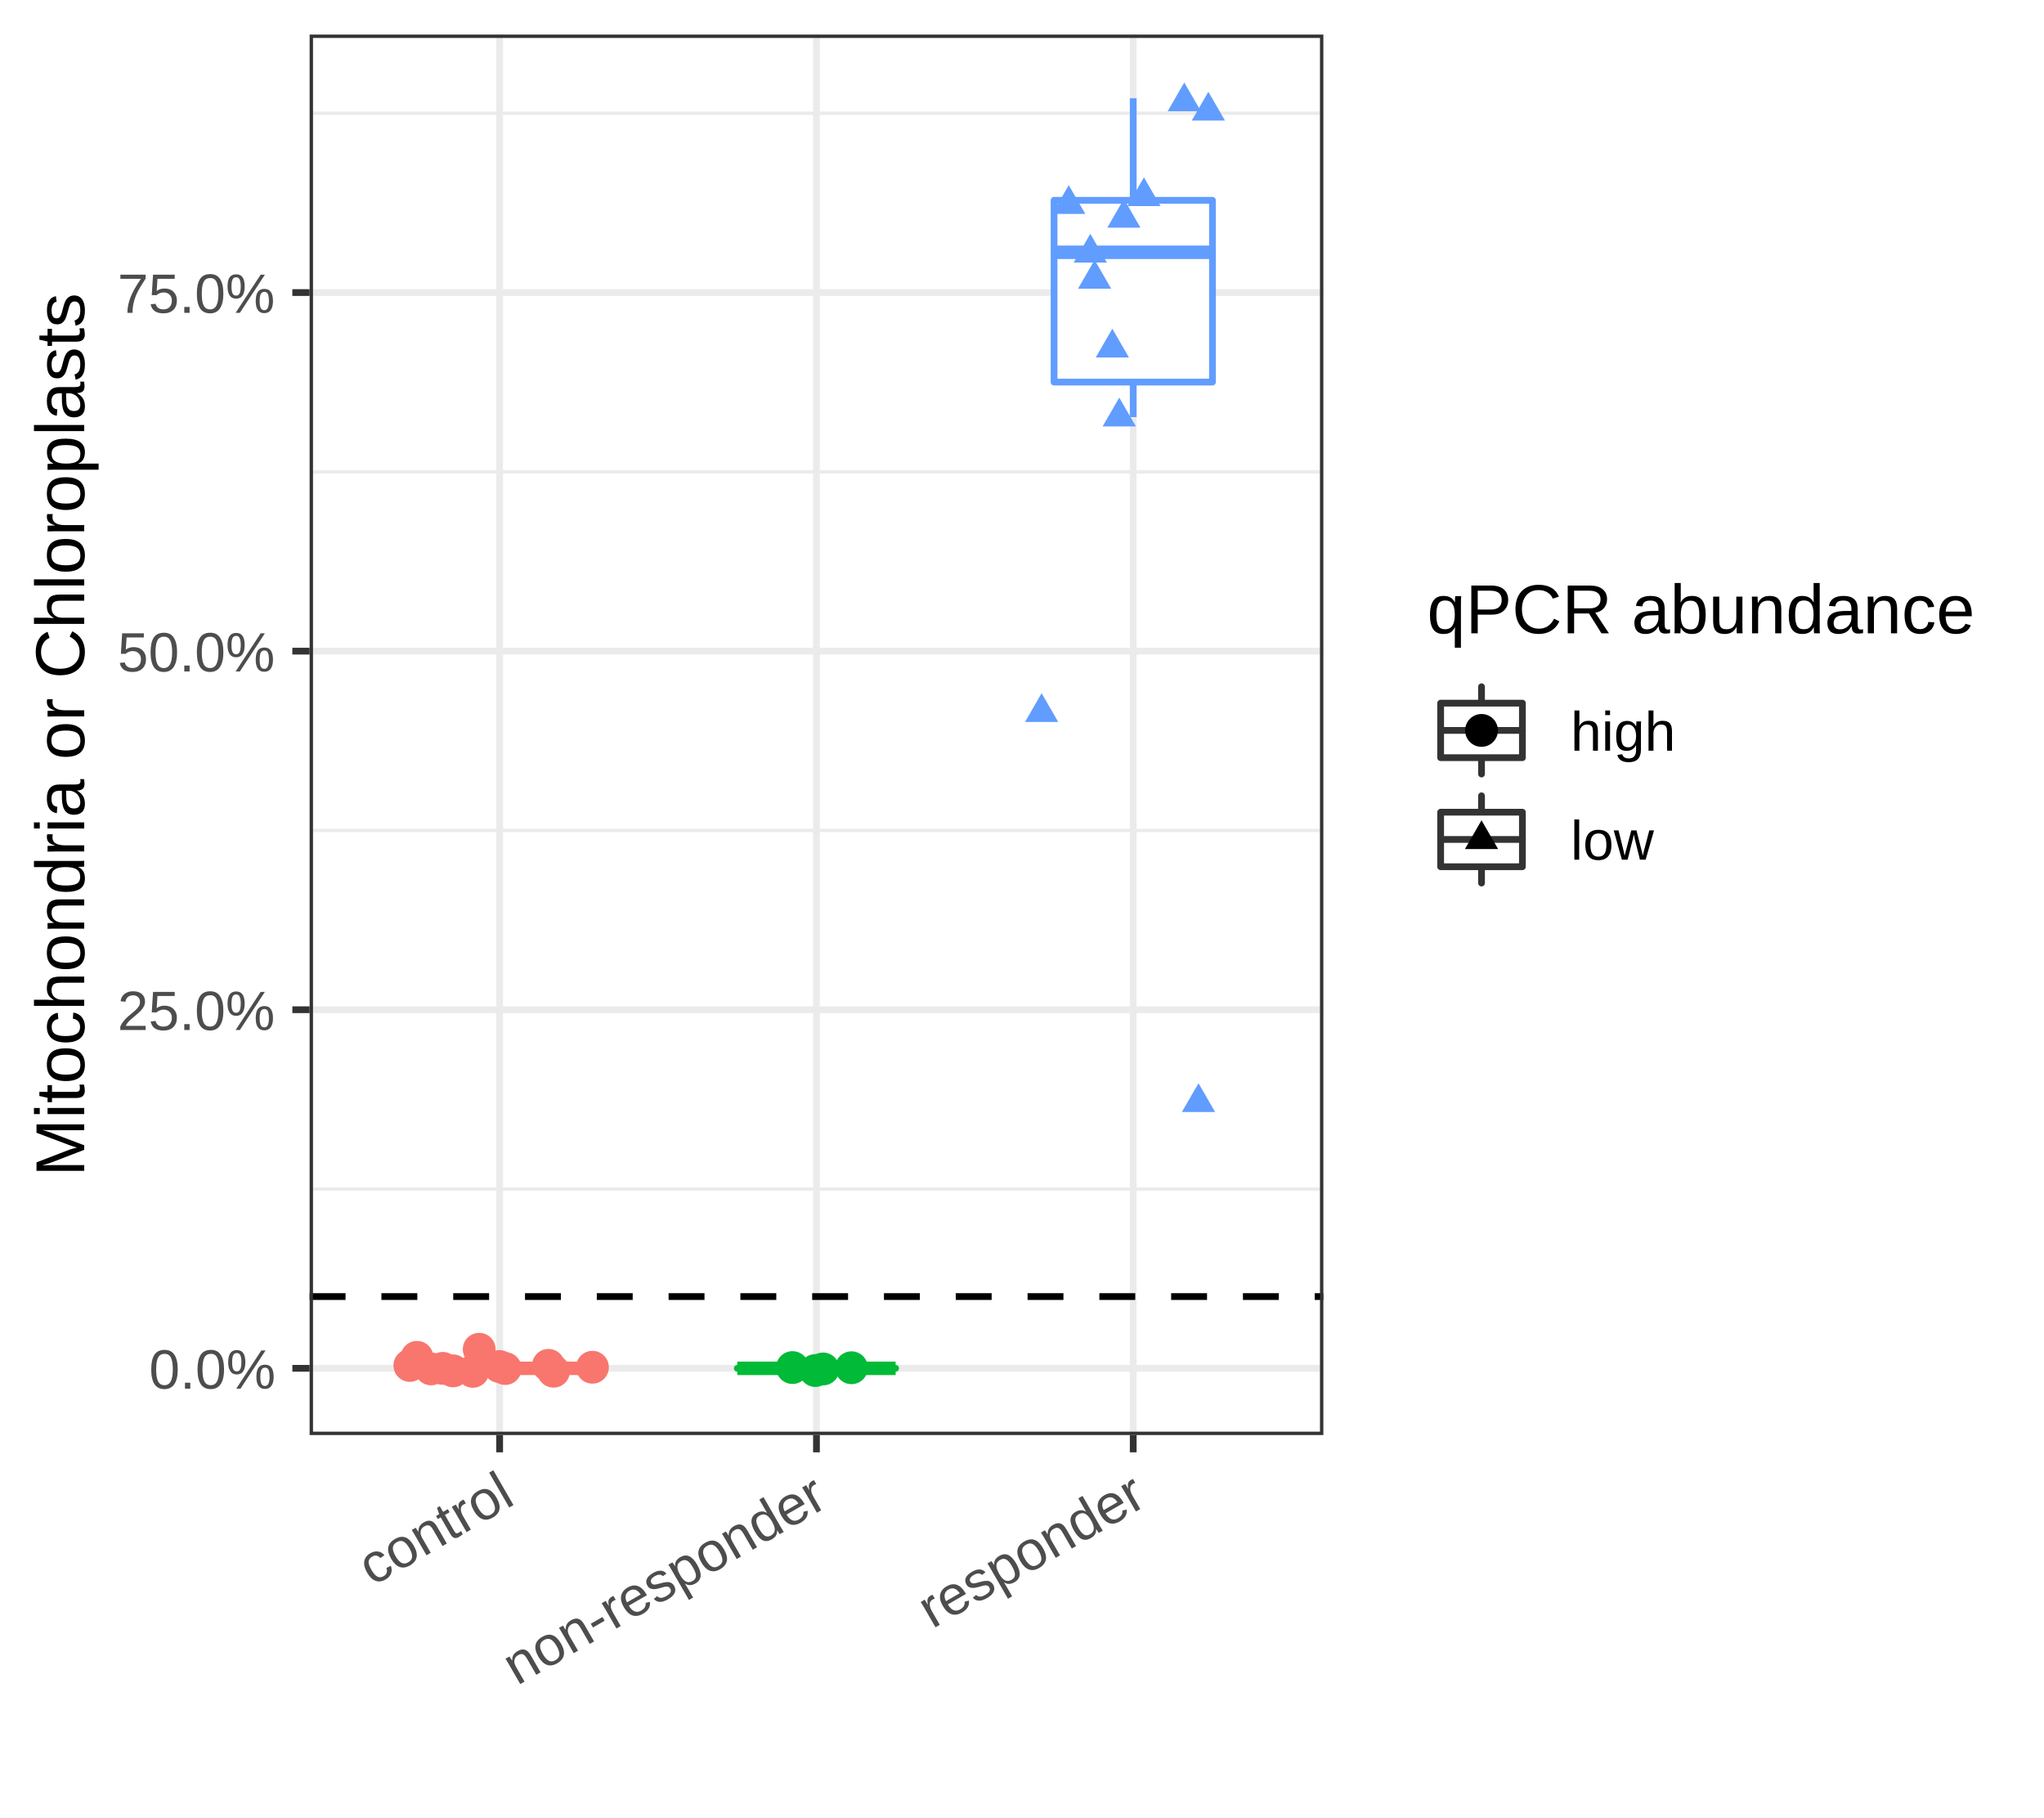
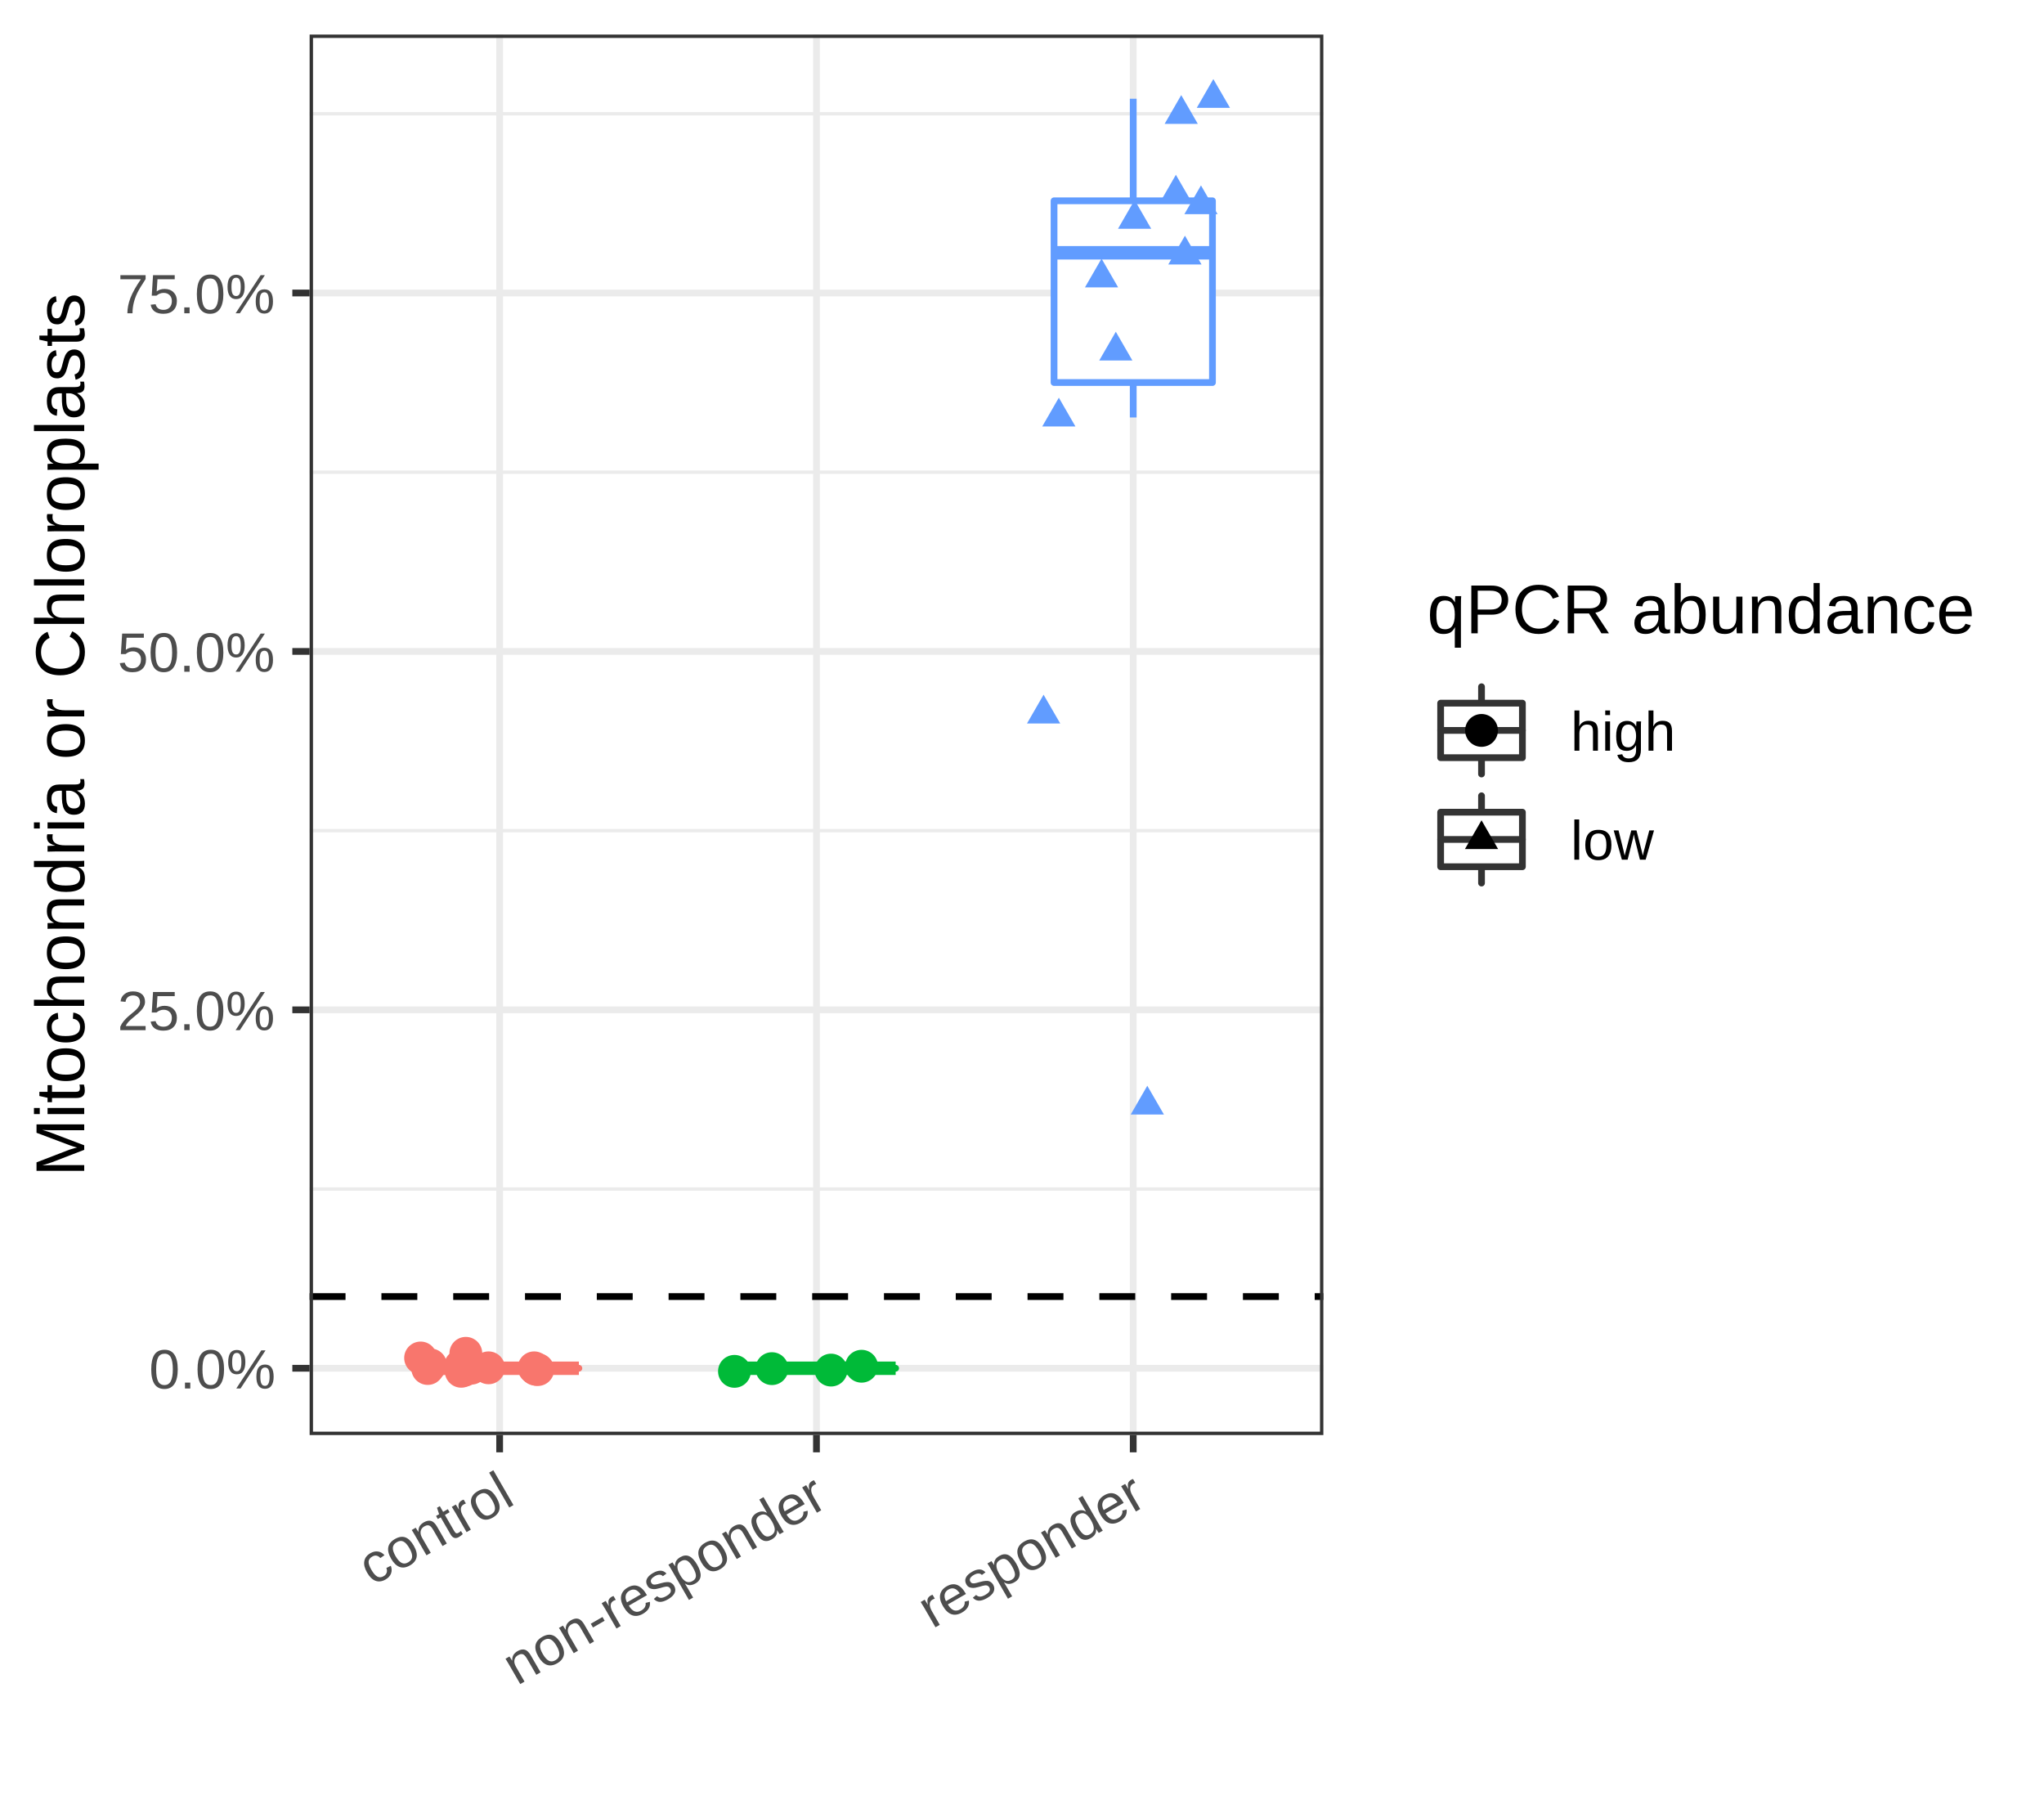
<svg xmlns="http://www.w3.org/2000/svg" viewBox="0 0 324.00 288.00">
  <defs>
    <style type="text/css">
    line, polyline, path, rect, circle {
      fill: none;
      stroke: #000000;
      stroke-linecap: round;
      stroke-linejoin: round;
      stroke-miterlimit: 10.00;
    }
  </style>
  </defs>
  <rect width="100%" height="100%" style="stroke: none; fill: #FFFFFF;" />
  <rect x="0.00" y="0.00" width="324.00" height="288.00" style="stroke-width: 1.07; stroke: #FFFFFF; fill: #FFFFFF;" />
  <defs>
    <clipPath id="cpNDkuMDc2fDIwOS43NjN8MjI3LjQwNnw1LjQ3OTQ1">
      <rect x="49.08" y="5.48" width="160.69" height="221.93" />
    </clipPath>
  </defs>
  <rect x="49.08" y="5.48" width="160.69" height="221.93" style="stroke-width: 1.07; stroke: none; fill: #FFFFFF;" clip-path="url(#cpNDkuMDc2fDIwOS43NjN8MjI3LjQwNnw1LjQ3OTQ1)" />
  <polyline points="49.08,188.43 209.76,188.43 " style="stroke-width: 0.53; stroke: #EBEBEB; stroke-linecap: butt;" clip-path="url(#cpNDkuMDc2fDIwOS43NjN8MjI3LjQwNnw1LjQ3OTQ1)" />
-   <polyline points="49.08,131.60 209.76,131.60 " style="stroke-width: 0.53; stroke: #EBEBEB; stroke-linecap: butt;" clip-path="url(#cpNDkuMDc2fDIwOS43NjN8MjI3LjQwNnw1LjQ3OTQ1)" />
-   <polyline points="49.08,74.77 209.76,74.77 " style="stroke-width: 0.53; stroke: #EBEBEB; stroke-linecap: butt;" clip-path="url(#cpNDkuMDc2fDIwOS43NjN8MjI3LjQwNnw1LjQ3OTQ1)" />
-   <polyline points="49.08,17.95 209.76,17.95 " style="stroke-width: 0.53; stroke: #EBEBEB; stroke-linecap: butt;" clip-path="url(#cpNDkuMDc2fDIwOS43NjN8MjI3LjQwNnw1LjQ3OTQ1)" />
-   <polyline points="49.08,216.84 209.76,216.84 " style="stroke-width: 1.07; stroke: #EBEBEB; stroke-linecap: butt;" clip-path="url(#cpNDkuMDc2fDIwOS43NjN8MjI3LjQwNnw1LjQ3OTQ1)" />
-   <polyline points="49.08,160.01 209.76,160.01 " style="stroke-width: 1.07; stroke: #EBEBEB; stroke-linecap: butt;" clip-path="url(#cpNDkuMDc2fDIwOS43NjN8MjI3LjQwNnw1LjQ3OTQ1)" />
-   <polyline points="49.08,103.19 209.76,103.19 " style="stroke-width: 1.07; stroke: #EBEBEB; stroke-linecap: butt;" clip-path="url(#cpNDkuMDc2fDIwOS43NjN8MjI3LjQwNnw1LjQ3OTQ1)" />
-   <polyline points="49.08,46.36 209.76,46.36 " style="stroke-width: 1.07; stroke: #EBEBEB; stroke-linecap: butt;" clip-path="url(#cpNDkuMDc2fDIwOS43NjN8MjI3LjQwNnw1LjQ3OTQ1)" />
+   <polyline points="49.08,131.63 209.76,131.63 " style="stroke-width: 0.53; stroke: #EBEBEB; stroke-linecap: butt;" clip-path="url(#cpNDkuMDc2fDIwOS43NjN8MjI3LjQwNnw1LjQ3OTQ1)" />
+   <polyline points="49.08,74.83 209.76,74.83 " style="stroke-width: 0.53; stroke: #EBEBEB; stroke-linecap: butt;" clip-path="url(#cpNDkuMDc2fDIwOS43NjN8MjI3LjQwNnw1LjQ3OTQ1)" />
+   <polyline points="49.08,18.03 209.76,18.03 " style="stroke-width: 0.53; stroke: #EBEBEB; stroke-linecap: butt;" clip-path="url(#cpNDkuMDc2fDIwOS43NjN8MjI3LjQwNnw1LjQ3OTQ1)" />
+   <polyline points="49.08,216.83 209.76,216.83 " style="stroke-width: 1.07; stroke: #EBEBEB; stroke-linecap: butt;" clip-path="url(#cpNDkuMDc2fDIwOS43NjN8MjI3LjQwNnw1LjQ3OTQ1)" />
+   <polyline points="49.08,160.03 209.76,160.03 " style="stroke-width: 1.07; stroke: #EBEBEB; stroke-linecap: butt;" clip-path="url(#cpNDkuMDc2fDIwOS43NjN8MjI3LjQwNnw1LjQ3OTQ1)" />
+   <polyline points="49.08,103.23 209.76,103.23 " style="stroke-width: 1.07; stroke: #EBEBEB; stroke-linecap: butt;" clip-path="url(#cpNDkuMDc2fDIwOS43NjN8MjI3LjQwNnw1LjQ3OTQ1)" />
+   <polyline points="49.08,46.43 209.76,46.43 " style="stroke-width: 1.07; stroke: #EBEBEB; stroke-linecap: butt;" clip-path="url(#cpNDkuMDc2fDIwOS43NjN8MjI3LjQwNnw1LjQ3OTQ1)" />
  <polyline points="79.20,227.41 79.20,5.48 " style="stroke-width: 1.07; stroke: #EBEBEB; stroke-linecap: butt;" clip-path="url(#cpNDkuMDc2fDIwOS43NjN8MjI3LjQwNnw1LjQ3OTQ1)" />
  <polyline points="129.42,227.41 129.42,5.48 " style="stroke-width: 1.07; stroke: #EBEBEB; stroke-linecap: butt;" clip-path="url(#cpNDkuMDc2fDIwOS43NjN8MjI3LjQwNnw1LjQ3OTQ1)" />
  <polyline points="179.63,227.41 179.63,5.48 " style="stroke-width: 1.07; stroke: #EBEBEB; stroke-linecap: butt;" clip-path="url(#cpNDkuMDc2fDIwOS43NjN8MjI3LjQwNnw1LjQ3OTQ1)" />
-   <circle cx="79.20" cy="215.45" r="1.95pt" style="stroke-width: 0.71; stroke: none;" clip-path="url(#cpNDkuMDc2fDIwOS43NjN8MjI3LjQwNnw1LjQ3OTQ1)" />
-   <circle cx="79.20" cy="214.08" r="1.95pt" style="stroke-width: 0.71; stroke: none;" clip-path="url(#cpNDkuMDc2fDIwOS43NjN8MjI3LjQwNnw1LjQ3OTQ1)" />
-   <line x1="79.20" y1="216.84" x2="79.20" y2="216.84" style="stroke-width: 1.07; stroke: #F8766D; stroke-linecap: butt;" clip-path="url(#cpNDkuMDc2fDIwOS43NjN8MjI3LjQwNnw1LjQ3OTQ1)" />
-   <line x1="79.20" y1="216.84" x2="79.20" y2="216.84" style="stroke-width: 1.07; stroke: #F8766D; stroke-linecap: butt;" clip-path="url(#cpNDkuMDc2fDIwOS43NjN8MjI3LjQwNnw1LjQ3OTQ1)" />
-   <polyline points="66.65,216.84 66.65,216.84 91.76,216.84 91.76,216.84 66.65,216.84 " style="stroke-width: 1.07; stroke: #F8766D; fill: #FFFFFF;" clip-path="url(#cpNDkuMDc2fDIwOS43NjN8MjI3LjQwNnw1LjQ3OTQ1)" />
-   <line x1="66.65" y1="216.84" x2="91.76" y2="216.84" style="stroke-width: 2.13; stroke: #F8766D; stroke-linecap: butt;" clip-path="url(#cpNDkuMDc2fDIwOS43NjN8MjI3LjQwNnw1LjQ3OTQ1)" />
-   <line x1="129.42" y1="216.84" x2="129.42" y2="216.84" style="stroke-width: 1.07; stroke: #00BA38; stroke-linecap: butt;" clip-path="url(#cpNDkuMDc2fDIwOS43NjN8MjI3LjQwNnw1LjQ3OTQ1)" />
-   <line x1="129.42" y1="216.84" x2="129.42" y2="216.84" style="stroke-width: 1.07; stroke: #00BA38; stroke-linecap: butt;" clip-path="url(#cpNDkuMDc2fDIwOS43NjN8MjI3LjQwNnw1LjQ3OTQ1)" />
-   <polyline points="116.87,216.84 116.87,216.84 141.97,216.84 141.97,216.84 116.87,216.84 " style="stroke-width: 1.07; stroke: #00BA38; fill: #FFFFFF;" clip-path="url(#cpNDkuMDc2fDIwOS43NjN8MjI3LjQwNnw1LjQ3OTQ1)" />
-   <line x1="116.87" y1="216.84" x2="141.97" y2="216.84" style="stroke-width: 2.13; stroke: #00BA38; stroke-linecap: butt;" clip-path="url(#cpNDkuMDc2fDIwOS43NjN8MjI3LjQwNnw1LjQ3OTQ1)" />
+   <circle cx="79.20" cy="215.44" r="1.95pt" style="stroke-width: 0.71; stroke: none;" clip-path="url(#cpNDkuMDc2fDIwOS43NjN8MjI3LjQwNnw1LjQ3OTQ1)" />
+   <circle cx="79.20" cy="214.07" r="1.95pt" style="stroke-width: 0.71; stroke: none;" clip-path="url(#cpNDkuMDc2fDIwOS43NjN8MjI3LjQwNnw1LjQ3OTQ1)" />
+   <line x1="79.20" y1="216.83" x2="79.20" y2="216.83" style="stroke-width: 1.07; stroke: #F8766D; stroke-linecap: butt;" clip-path="url(#cpNDkuMDc2fDIwOS43NjN8MjI3LjQwNnw1LjQ3OTQ1)" />
+   <line x1="79.20" y1="216.83" x2="79.20" y2="216.83" style="stroke-width: 1.07; stroke: #F8766D; stroke-linecap: butt;" clip-path="url(#cpNDkuMDc2fDIwOS43NjN8MjI3LjQwNnw1LjQ3OTQ1)" />
+   <polyline points="66.65,216.83 66.65,216.83 91.76,216.83 91.76,216.83 66.65,216.83 " style="stroke-width: 1.07; stroke: #F8766D; fill: #FFFFFF;" clip-path="url(#cpNDkuMDc2fDIwOS43NjN8MjI3LjQwNnw1LjQ3OTQ1)" />
+   <line x1="66.65" y1="216.83" x2="91.76" y2="216.83" style="stroke-width: 2.13; stroke: #F8766D; stroke-linecap: butt;" clip-path="url(#cpNDkuMDc2fDIwOS43NjN8MjI3LjQwNnw1LjQ3OTQ1)" />
+   <line x1="129.42" y1="216.83" x2="129.42" y2="216.83" style="stroke-width: 1.07; stroke: #00BA38; stroke-linecap: butt;" clip-path="url(#cpNDkuMDc2fDIwOS43NjN8MjI3LjQwNnw1LjQ3OTQ1)" />
+   <line x1="129.42" y1="216.83" x2="129.42" y2="216.83" style="stroke-width: 1.07; stroke: #00BA38; stroke-linecap: butt;" clip-path="url(#cpNDkuMDc2fDIwOS43NjN8MjI3LjQwNnw1LjQ3OTQ1)" />
+   <polyline points="116.87,216.83 116.87,216.83 141.97,216.83 141.97,216.83 116.87,216.83 " style="stroke-width: 1.07; stroke: #00BA38; fill: #FFFFFF;" clip-path="url(#cpNDkuMDc2fDIwOS43NjN8MjI3LjQwNnw1LjQ3OTQ1)" />
+   <line x1="116.87" y1="216.83" x2="141.97" y2="216.83" style="stroke-width: 2.13; stroke: #00BA38; stroke-linecap: butt;" clip-path="url(#cpNDkuMDc2fDIwOS43NjN8MjI3LjQwNnw1LjQ3OTQ1)" />
  <circle cx="179.63" cy="174.58" r="1.95pt" style="stroke-width: 0.71; stroke: none;" clip-path="url(#cpNDkuMDc2fDIwOS43NjN8MjI3LjQwNnw1LjQ3OTQ1)" />
-   <circle cx="179.63" cy="112.71" r="1.95pt" style="stroke-width: 0.71; stroke: none;" clip-path="url(#cpNDkuMDc2fDIwOS43NjN8MjI3LjQwNnw1LjQ3OTQ1)" />
-   <line x1="179.63" y1="31.74" x2="179.63" y2="15.57" style="stroke-width: 1.07; stroke: #619CFF; stroke-linecap: butt;" clip-path="url(#cpNDkuMDc2fDIwOS43NjN8MjI3LjQwNnw1LjQ3OTQ1)" />
-   <line x1="179.63" y1="60.55" x2="179.63" y2="66.10" style="stroke-width: 1.07; stroke: #619CFF; stroke-linecap: butt;" clip-path="url(#cpNDkuMDc2fDIwOS43NjN8MjI3LjQwNnw1LjQ3OTQ1)" />
-   <polyline points="167.08,31.74 167.08,60.55 192.19,60.55 192.19,31.74 167.08,31.74 " style="stroke-width: 1.07; stroke: #619CFF; fill: #FFFFFF;" clip-path="url(#cpNDkuMDc2fDIwOS43NjN8MjI3LjQwNnw1LjQ3OTQ1)" />
-   <line x1="167.08" y1="39.98" x2="192.19" y2="39.98" style="stroke-width: 2.13; stroke: #619CFF; stroke-linecap: butt;" clip-path="url(#cpNDkuMDc2fDIwOS43NjN8MjI3LjQwNnw1LjQ3OTQ1)" />
-   <polyline points="169.41,29.34 172.04,33.90 166.77,33.90 " style="stroke-width: 0.71; stroke: none; fill: #619CFF;" clip-path="url(#cpNDkuMDc2fDIwOS43NjN8MjI3LjQwNnw1LjQ3OTQ1)" />
-   <circle cx="129.25" cy="217.19" r="1.95pt" style="stroke-width: 0.71; stroke: none; fill: #00BA38;" clip-path="url(#cpNDkuMDc2fDIwOS43NjN8MjI3LjQwNnw1LjQ3OTQ1)" />
-   <circle cx="125.62" cy="216.72" r="1.95pt" style="stroke-width: 0.71; stroke: none; fill: #00BA38;" clip-path="url(#cpNDkuMDc2fDIwOS43NjN8MjI3LjQwNnw1LjQ3OTQ1)" />
-   <polyline points="189.98,171.66 192.61,176.22 187.34,176.22 " style="stroke-width: 0.71; stroke: none; fill: #619CFF;" clip-path="url(#cpNDkuMDc2fDIwOS43NjN8MjI3LjQwNnw1LjQ3OTQ1)" />
-   <polyline points="181.33,28.10 183.96,32.66 178.70,32.66 " style="stroke-width: 0.71; stroke: none; fill: #619CFF;" clip-path="url(#cpNDkuMDc2fDIwOS43NjN8MjI3LjQwNnw1LjQ3OTQ1)" />
-   <polyline points="187.72,13.07 190.36,17.63 185.09,17.63 " style="stroke-width: 0.71; stroke: none; fill: #619CFF;" clip-path="url(#cpNDkuMDc2fDIwOS43NjN8MjI3LjQwNnw1LjQ3OTQ1)" />
-   <circle cx="70.19" cy="216.85" r="1.95pt" style="stroke-width: 0.71; stroke: none; fill: #F8766D;" clip-path="url(#cpNDkuMDc2fDIwOS43NjN8MjI3LjQwNnw1LjQ3OTQ1)" />
-   <circle cx="64.97" cy="216.38" r="1.95pt" style="stroke-width: 0.71; stroke: none; fill: #F8766D;" clip-path="url(#cpNDkuMDc2fDIwOS43NjN8MjI3LjQwNnw1LjQ3OTQ1)" />
-   <polyline points="177.42,63.01 180.05,67.57 174.78,67.57 " style="stroke-width: 0.71; stroke: none; fill: #619CFF;" clip-path="url(#cpNDkuMDc2fDIwOS43NjN8MjI3LjQwNnw1LjQ3OTQ1)" />
-   <circle cx="79.16" cy="216.55" r="1.95pt" style="stroke-width: 0.71; stroke: none; fill: #F8766D;" clip-path="url(#cpNDkuMDc2fDIwOS43NjN8MjI3LjQwNnw1LjQ3OTQ1)" />
-   <circle cx="66.10" cy="215.10" r="1.95pt" style="stroke-width: 0.71; stroke: none; fill: #F8766D;" clip-path="url(#cpNDkuMDc2fDIwOS43NjN8MjI3LjQwNnw1LjQ3OTQ1)" />
-   <circle cx="71.81" cy="217.24" r="1.95pt" style="stroke-width: 0.71; stroke: none; fill: #F8766D;" clip-path="url(#cpNDkuMDc2fDIwOS43NjN8MjI3LjQwNnw1LjQ3OTQ1)" />
-   <circle cx="86.94" cy="216.37" r="1.95pt" style="stroke-width: 0.71; stroke: none; fill: #F8766D;" clip-path="url(#cpNDkuMDc2fDIwOS43NjN8MjI3LjQwNnw1LjQ3OTQ1)" />
-   <polyline points="165.11,109.85 167.74,114.41 162.48,114.41 " style="stroke-width: 0.71; stroke: none; fill: #619CFF;" clip-path="url(#cpNDkuMDc2fDIwOS43NjN8MjI3LjQwNnw1LjQ3OTQ1)" />
-   <polyline points="191.54,14.54 194.17,19.10 188.91,19.10 " style="stroke-width: 0.71; stroke: none; fill: #619CFF;" clip-path="url(#cpNDkuMDc2fDIwOS43NjN8MjI3LjQwNnw1LjQ3OTQ1)" />
-   <polyline points="178.15,31.52 180.78,36.08 175.52,36.08 " style="stroke-width: 0.71; stroke: none; fill: #619CFF;" clip-path="url(#cpNDkuMDc2fDIwOS43NjN8MjI3LjQwNnw1LjQ3OTQ1)" />
-   <polyline points="173.51,41.19 176.14,45.75 170.88,45.75 " style="stroke-width: 0.71; stroke: none; fill: #619CFF;" clip-path="url(#cpNDkuMDc2fDIwOS43NjN8MjI3LjQwNnw1LjQ3OTQ1)" />
-   <circle cx="134.97" cy="216.75" r="1.95pt" style="stroke-width: 0.71; stroke: none; fill: #00BA38;" clip-path="url(#cpNDkuMDc2fDIwOS43NjN8MjI3LjQwNnw1LjQ3OTQ1)" />
-   <circle cx="130.47" cy="216.94" r="1.95pt" style="stroke-width: 0.71; stroke: none; fill: #00BA38;" clip-path="url(#cpNDkuMDc2fDIwOS43NjN8MjI3LjQwNnw1LjQ3OTQ1)" />
-   <polyline points="176.32,52.09 178.95,56.65 173.69,56.65 " style="stroke-width: 0.71; stroke: none; fill: #619CFF;" clip-path="url(#cpNDkuMDc2fDIwOS43NjN8MjI3LjQwNnw1LjQ3OTQ1)" />
-   <circle cx="74.95" cy="217.32" r="1.95pt" style="stroke-width: 0.71; stroke: none; fill: #F8766D;" clip-path="url(#cpNDkuMDc2fDIwOS43NjN8MjI3LjQwNnw1LjQ3OTQ1)" />
-   <circle cx="75.96" cy="213.82" r="1.95pt" style="stroke-width: 0.71; stroke: none; fill: #F8766D;" clip-path="url(#cpNDkuMDc2fDIwOS43NjN8MjI3LjQwNnw1LjQ3OTQ1)" />
-   <circle cx="87.74" cy="217.30" r="1.95pt" style="stroke-width: 0.71; stroke: none; fill: #F8766D;" clip-path="url(#cpNDkuMDc2fDIwOS43NjN8MjI3LjQwNnw1LjQ3OTQ1)" />
-   <circle cx="93.91" cy="216.67" r="1.95pt" style="stroke-width: 0.71; stroke: none; fill: #F8766D;" clip-path="url(#cpNDkuMDc2fDIwOS43NjN8MjI3LjQwNnw1LjQ3OTQ1)" />
-   <circle cx="80.08" cy="216.87" r="1.95pt" style="stroke-width: 0.71; stroke: none; fill: #F8766D;" clip-path="url(#cpNDkuMDc2fDIwOS43NjN8MjI3LjQwNnw1LjQ3OTQ1)" />
-   <circle cx="68.34" cy="216.93" r="1.95pt" style="stroke-width: 0.71; stroke: none; fill: #F8766D;" clip-path="url(#cpNDkuMDc2fDIwOS43NjN8MjI3LjQwNnw1LjQ3OTQ1)" />
-   <polyline points="172.83,37.05 175.46,41.61 170.19,41.61 " style="stroke-width: 0.71; stroke: none; fill: #619CFF;" clip-path="url(#cpNDkuMDc2fDIwOS43NjN8MjI3LjQwNnw1LjQ3OTQ1)" />
+   <circle cx="179.63" cy="112.75" r="1.95pt" style="stroke-width: 0.71; stroke: none;" clip-path="url(#cpNDkuMDc2fDIwOS43NjN8MjI3LjQwNnw1LjQ3OTQ1)" />
+   <line x1="179.63" y1="31.82" x2="179.63" y2="15.65" style="stroke-width: 1.07; stroke: #619CFF; stroke-linecap: butt;" clip-path="url(#cpNDkuMDc2fDIwOS43NjN8MjI3LjQwNnw1LjQ3OTQ1)" />
+   <line x1="179.63" y1="60.62" x2="179.63" y2="66.16" style="stroke-width: 1.07; stroke: #619CFF; stroke-linecap: butt;" clip-path="url(#cpNDkuMDc2fDIwOS43NjN8MjI3LjQwNnw1LjQ3OTQ1)" />
+   <polyline points="167.08,31.82 167.08,60.62 192.19,60.62 192.19,31.82 167.08,31.82 " style="stroke-width: 1.07; stroke: #619CFF; fill: #FFFFFF;" clip-path="url(#cpNDkuMDc2fDIwOS43NjN8MjI3LjQwNnw1LjQ3OTQ1)" />
+   <line x1="167.08" y1="40.06" x2="192.19" y2="40.06" style="stroke-width: 2.13; stroke: #619CFF; stroke-linecap: butt;" clip-path="url(#cpNDkuMDc2fDIwOS43NjN8MjI3LjQwNnw1LjQ3OTQ1)" />
+   <polyline points="190.37,29.38 193.00,33.94 187.74,33.94 " style="stroke-width: 0.71; stroke: none; fill: #619CFF;" clip-path="url(#cpNDkuMDc2fDIwOS43NjN8MjI3LjQwNnw1LjQ3OTQ1)" />
+   <circle cx="122.36" cy="216.89" r="1.95pt" style="stroke-width: 0.71; stroke: none; fill: #00BA38;" clip-path="url(#cpNDkuMDc2fDIwOS43NjN8MjI3LjQwNnw1LjQ3OTQ1)" />
+   <circle cx="131.73" cy="217.12" r="1.95pt" style="stroke-width: 0.71; stroke: none; fill: #00BA38;" clip-path="url(#cpNDkuMDc2fDIwOS43NjN8MjI3LjQwNnw1LjQ3OTQ1)" />
+   <polyline points="181.86,172.06 184.50,176.62 179.23,176.62 " style="stroke-width: 0.71; stroke: none; fill: #619CFF;" clip-path="url(#cpNDkuMDc2fDIwOS43NjN8MjI3LjQwNnw1LjQ3OTQ1)" />
+   <polyline points="186.39,27.70 189.03,32.26 183.76,32.26 " style="stroke-width: 0.71; stroke: none; fill: #619CFF;" clip-path="url(#cpNDkuMDc2fDIwOS43NjN8MjI3LjQwNnw1LjQ3OTQ1)" />
+   <polyline points="192.33,12.53 194.97,17.09 189.70,17.09 " style="stroke-width: 0.71; stroke: none; fill: #619CFF;" clip-path="url(#cpNDkuMDc2fDIwOS43NjN8MjI3LjQwNnw1LjQ3OTQ1)" />
+   <circle cx="85.24" cy="217.04" r="1.95pt" style="stroke-width: 0.71; stroke: none; fill: #F8766D;" clip-path="url(#cpNDkuMDc2fDIwOS43NjN8MjI3LjQwNnw1LjQ3OTQ1)" />
+   <circle cx="68.24" cy="216.30" r="1.95pt" style="stroke-width: 0.71; stroke: none; fill: #F8766D;" clip-path="url(#cpNDkuMDc2fDIwOS43NjN8MjI3LjQwNnw1LjQ3OTQ1)" />
+   <polyline points="167.84,63.02 170.47,67.58 165.21,67.58 " style="stroke-width: 0.71; stroke: none; fill: #619CFF;" clip-path="url(#cpNDkuMDc2fDIwOS43NjN8MjI3LjQwNnw1LjQ3OTQ1)" />
+   <circle cx="84.93" cy="216.99" r="1.95pt" style="stroke-width: 0.71; stroke: none; fill: #F8766D;" clip-path="url(#cpNDkuMDc2fDIwOS43NjN8MjI3LjQwNnw1LjQ3OTQ1)" />
+   <circle cx="66.67" cy="215.20" r="1.95pt" style="stroke-width: 0.71; stroke: none; fill: #F8766D;" clip-path="url(#cpNDkuMDc2fDIwOS43NjN8MjI3LjQwNnw1LjQ3OTQ1)" />
+   <circle cx="77.44" cy="216.76" r="1.95pt" style="stroke-width: 0.71; stroke: none; fill: #F8766D;" clip-path="url(#cpNDkuMDc2fDIwOS43NjN8MjI3LjQwNnw1LjQ3OTQ1)" />
+   <circle cx="74.71" cy="216.82" r="1.95pt" style="stroke-width: 0.71; stroke: none; fill: #F8766D;" clip-path="url(#cpNDkuMDc2fDIwOS43NjN8MjI3LjQwNnw1LjQ3OTQ1)" />
+   <polyline points="165.42,110.09 168.06,114.65 162.79,114.65 " style="stroke-width: 0.71; stroke: none; fill: #619CFF;" clip-path="url(#cpNDkuMDc2fDIwOS43NjN8MjI3LjQwNnw1LjQ3OTQ1)" />
+   <polyline points="187.24,15.07 189.87,19.63 184.61,19.63 " style="stroke-width: 0.71; stroke: none; fill: #619CFF;" clip-path="url(#cpNDkuMDc2fDIwOS43NjN8MjI3LjQwNnw1LjQ3OTQ1)" />
+   <polyline points="179.85,31.69 182.48,36.25 177.22,36.25 " style="stroke-width: 0.71; stroke: none; fill: #619CFF;" clip-path="url(#cpNDkuMDc2fDIwOS43NjN8MjI3LjQwNnw1LjQ3OTQ1)" />
+   <polyline points="174.61,40.98 177.24,45.54 171.98,45.54 " style="stroke-width: 0.71; stroke: none; fill: #619CFF;" clip-path="url(#cpNDkuMDc2fDIwOS43NjN8MjI3LjQwNnw1LjQ3OTQ1)" />
+   <circle cx="136.57" cy="216.51" r="1.95pt" style="stroke-width: 0.71; stroke: none; fill: #00BA38;" clip-path="url(#cpNDkuMDc2fDIwOS43NjN8MjI3LjQwNnw1LjQ3OTQ1)" />
+   <circle cx="116.42" cy="217.32" r="1.95pt" style="stroke-width: 0.71; stroke: none; fill: #00BA38;" clip-path="url(#cpNDkuMDc2fDIwOS43NjN8MjI3LjQwNnw1LjQ3OTQ1)" />
+   <polyline points="176.87,52.57 179.50,57.13 174.24,57.13 " style="stroke-width: 0.71; stroke: none; fill: #619CFF;" clip-path="url(#cpNDkuMDc2fDIwOS43NjN8MjI3LjQwNnw1LjQ3OTQ1)" />
+   <circle cx="84.67" cy="216.76" r="1.95pt" style="stroke-width: 0.71; stroke: none; fill: #F8766D;" clip-path="url(#cpNDkuMDc2fDIwOS43NjN8MjI3LjQwNnw1LjQ3OTQ1)" />
+   <circle cx="73.84" cy="214.46" r="1.95pt" style="stroke-width: 0.71; stroke: none; fill: #F8766D;" clip-path="url(#cpNDkuMDc2fDIwOS43NjN8MjI3LjQwNnw1LjQ3OTQ1)" />
+   <circle cx="73.57" cy="217.16" r="1.95pt" style="stroke-width: 0.71; stroke: none; fill: #F8766D;" clip-path="url(#cpNDkuMDc2fDIwOS43NjN8MjI3LjQwNnw1LjQ3OTQ1)" />
+   <circle cx="73.11" cy="217.31" r="1.95pt" style="stroke-width: 0.71; stroke: none; fill: #F8766D;" clip-path="url(#cpNDkuMDc2fDIwOS43NjN8MjI3LjQwNnw1LjQ3OTQ1)" />
+   <circle cx="73.00" cy="216.46" r="1.95pt" style="stroke-width: 0.71; stroke: none; fill: #F8766D;" clip-path="url(#cpNDkuMDc2fDIwOS43NjN8MjI3LjQwNnw1LjQ3OTQ1)" />
+   <circle cx="67.80" cy="216.87" r="1.95pt" style="stroke-width: 0.71; stroke: none; fill: #F8766D;" clip-path="url(#cpNDkuMDc2fDIwOS43NjN8MjI3LjQwNnw1LjQ3OTQ1)" />
+   <polyline points="187.83,37.35 190.46,41.91 185.19,41.91 " style="stroke-width: 0.71; stroke: none; fill: #619CFF;" clip-path="url(#cpNDkuMDc2fDIwOS43NjN8MjI3LjQwNnw1LjQ3OTQ1)" />
  <line x1="49.08" y1="205.47" x2="209.76" y2="205.47" style="stroke-width: 1.07; stroke-dasharray: 5.69,5.69; stroke-linecap: butt;" clip-path="url(#cpNDkuMDc2fDIwOS43NjN8MjI3LjQwNnw1LjQ3OTQ1)" />
  <rect x="49.08" y="5.48" width="160.69" height="221.93" style="stroke-width: 1.07; stroke: #333333;" clip-path="url(#cpNDkuMDc2fDIwOS43NjN8MjI3LjQwNnw1LjQ3OTQ1)" />
  <defs>
    <clipPath id="cpMHwzMjR8Mjg4fDA=">
      <rect x="0.00" y="0.00" width="324.00" height="288.00" />
    </clipPath>
  </defs>
  <g clip-path="url(#cpMHwzMjR8Mjg4fDA=)">
-     <text x="23.63" y="220.06" style="font-size: 8.80px; fill: #4D4D4D; font-family: Arial;" textLength="20.51px" lengthAdjust="spacingAndGlyphs">0.0%</text>
+     <text x="23.63" y="220.04" style="font-size: 8.80px; fill: #4D4D4D; font-family: Arial;" textLength="20.51px" lengthAdjust="spacingAndGlyphs">0.0%</text>
  </g>
  <g clip-path="url(#cpMHwzMjR8Mjg4fDA=)">
-     <text x="18.63" y="163.23" style="font-size: 8.80px; fill: #4D4D4D; font-family: Arial;" textLength="25.52px" lengthAdjust="spacingAndGlyphs">25.0%</text>
+     <text x="18.63" y="163.25" style="font-size: 8.80px; fill: #4D4D4D; font-family: Arial;" textLength="25.52px" lengthAdjust="spacingAndGlyphs">25.0%</text>
  </g>
  <g clip-path="url(#cpMHwzMjR8Mjg4fDA=)">
-     <text x="18.63" y="106.41" style="font-size: 8.80px; fill: #4D4D4D; font-family: Arial;" textLength="25.52px" lengthAdjust="spacingAndGlyphs">50.0%</text>
+     <text x="18.63" y="106.45" style="font-size: 8.80px; fill: #4D4D4D; font-family: Arial;" textLength="25.52px" lengthAdjust="spacingAndGlyphs">50.0%</text>
  </g>
  <g clip-path="url(#cpMHwzMjR8Mjg4fDA=)">
-     <text x="18.63" y="49.58" style="font-size: 8.80px; fill: #4D4D4D; font-family: Arial;" textLength="25.52px" lengthAdjust="spacingAndGlyphs">75.0%</text>
+     <text x="18.63" y="49.65" style="font-size: 8.80px; fill: #4D4D4D; font-family: Arial;" textLength="25.52px" lengthAdjust="spacingAndGlyphs">75.0%</text>
  </g>
-   <polyline points="46.34,216.84 49.08,216.84 " style="stroke-width: 1.07; stroke: #333333; stroke-linecap: butt;" clip-path="url(#cpMHwzMjR8Mjg4fDA=)" />
-   <polyline points="46.34,160.01 49.08,160.01 " style="stroke-width: 1.07; stroke: #333333; stroke-linecap: butt;" clip-path="url(#cpMHwzMjR8Mjg4fDA=)" />
-   <polyline points="46.34,103.19 49.08,103.19 " style="stroke-width: 1.07; stroke: #333333; stroke-linecap: butt;" clip-path="url(#cpMHwzMjR8Mjg4fDA=)" />
-   <polyline points="46.34,46.36 49.08,46.36 " style="stroke-width: 1.07; stroke: #333333; stroke-linecap: butt;" clip-path="url(#cpMHwzMjR8Mjg4fDA=)" />
+   <polyline points="46.34,216.83 49.08,216.83 " style="stroke-width: 1.07; stroke: #333333; stroke-linecap: butt;" clip-path="url(#cpMHwzMjR8Mjg4fDA=)" />
+   <polyline points="46.34,160.03 49.08,160.03 " style="stroke-width: 1.07; stroke: #333333; stroke-linecap: butt;" clip-path="url(#cpMHwzMjR8Mjg4fDA=)" />
+   <polyline points="46.34,103.23 49.08,103.23 " style="stroke-width: 1.07; stroke: #333333; stroke-linecap: butt;" clip-path="url(#cpMHwzMjR8Mjg4fDA=)" />
+   <polyline points="46.34,46.43 49.08,46.43 " style="stroke-width: 1.07; stroke: #333333; stroke-linecap: butt;" clip-path="url(#cpMHwzMjR8Mjg4fDA=)" />
  <polyline points="79.20,230.15 79.20,227.41 " style="stroke-width: 1.07; stroke: #333333; stroke-linecap: butt;" clip-path="url(#cpMHwzMjR8Mjg4fDA=)" />
  <polyline points="129.42,230.15 129.42,227.41 " style="stroke-width: 1.07; stroke: #333333; stroke-linecap: butt;" clip-path="url(#cpMHwzMjR8Mjg4fDA=)" />
  <polyline points="179.63,230.15 179.63,227.41 " style="stroke-width: 1.07; stroke: #333333; stroke-linecap: butt;" clip-path="url(#cpMHwzMjR8Mjg4fDA=)" />
  <g clip-path="url(#cpMHwzMjR8Mjg4fDA=)">
    <text transform="translate(59.03,251.42) rotate(-30)" style="font-size: 8.80px; fill: #4D4D4D; font-family: Arial;" textLength="27.01px" lengthAdjust="spacingAndGlyphs">control</text>
  </g>
  <g clip-path="url(#cpMHwzMjR8Mjg4fDA=)">
    <text transform="translate(81.94,267.18) rotate(-30)" style="font-size: 8.80px; fill: #4D4D4D; font-family: Arial;" textLength="58.54px" lengthAdjust="spacingAndGlyphs">non-responder</text>
  </g>
  <g clip-path="url(#cpMHwzMjR8Mjg4fDA=)">
    <text transform="translate(147.76,258.18) rotate(-30)" style="font-size: 8.80px; fill: #4D4D4D; font-family: Arial;" textLength="40.53px" lengthAdjust="spacingAndGlyphs">responder</text>
  </g>
  <g clip-path="url(#cpMHwzMjR8Mjg4fDA=)">
    <text transform="translate(13.35,186.45) rotate(-90)" style="font-size: 11.00px; font-family: Arial;" textLength="140.01px" lengthAdjust="spacingAndGlyphs">Mitochondria or Chloroplasts</text>
  </g>
  <rect x="220.72" y="85.74" width="97.80" height="61.40" style="stroke-width: 1.07; stroke: none; fill: #FFFFFF;" clip-path="url(#cpMHwzMjR8Mjg4fDA=)" />
  <g clip-path="url(#cpMHwzMjR8Mjg4fDA=)">
    <text x="226.20" y="100.36" style="font-size: 11.00px; font-family: Arial;" textLength="86.84px" lengthAdjust="spacingAndGlyphs">qPCR abundance</text>
  </g>
  <rect x="226.20" y="107.11" width="17.28" height="17.28" style="stroke-width: 1.07; stroke: none; fill: #FFFFFF;" clip-path="url(#cpMHwzMjR8Mjg4fDA=)" />
  <polyline points="234.84,122.66 234.84,120.07 " style="stroke-width: 1.07; stroke: #333333;" clip-path="url(#cpMHwzMjR8Mjg4fDA=)" />
  <polyline points="234.84,111.43 234.84,108.83 " style="stroke-width: 1.07; stroke: #333333;" clip-path="url(#cpMHwzMjR8Mjg4fDA=)" />
  <rect x="228.36" y="111.43" width="12.96" height="8.64" style="stroke-width: 1.07; stroke: #333333; fill: #FFFFFF;" clip-path="url(#cpMHwzMjR8Mjg4fDA=)" />
  <polyline points="228.36,115.75 241.32,115.75 " style="stroke-width: 1.07; stroke: #333333;" clip-path="url(#cpMHwzMjR8Mjg4fDA=)" />
  <circle cx="234.84" cy="115.75" r="1.95pt" style="stroke-width: 0.71; stroke: none; fill: #000000;" clip-path="url(#cpMHwzMjR8Mjg4fDA=)" />
  <rect x="226.20" y="124.39" width="17.28" height="17.28" style="stroke-width: 1.07; stroke: none; fill: #FFFFFF;" clip-path="url(#cpMHwzMjR8Mjg4fDA=)" />
  <polyline points="234.84,139.94 234.84,137.35 " style="stroke-width: 1.07; stroke: #333333;" clip-path="url(#cpMHwzMjR8Mjg4fDA=)" />
  <polyline points="234.84,128.71 234.84,126.11 " style="stroke-width: 1.07; stroke: #333333;" clip-path="url(#cpMHwzMjR8Mjg4fDA=)" />
  <rect x="228.36" y="128.71" width="12.96" height="8.64" style="stroke-width: 1.07; stroke: #333333; fill: #FFFFFF;" clip-path="url(#cpMHwzMjR8Mjg4fDA=)" />
  <polyline points="228.36,133.03 241.32,133.03 " style="stroke-width: 1.07; stroke: #333333;" clip-path="url(#cpMHwzMjR8Mjg4fDA=)" />
  <polyline points="234.84,129.99 237.47,134.55 232.21,134.55 " style="stroke-width: 0.71; stroke: none; fill: #000000;" clip-path="url(#cpMHwzMjR8Mjg4fDA=)" />
  <g clip-path="url(#cpMHwzMjR8Mjg4fDA=)">
    <text x="248.96" y="118.96" style="font-size: 8.80px; font-family: Arial;" textLength="17.02px" lengthAdjust="spacingAndGlyphs">high</text>
  </g>
  <g clip-path="url(#cpMHwzMjR8Mjg4fDA=)">
    <text x="248.96" y="136.24" style="font-size: 8.80px; font-family: Arial;" textLength="13.50px" lengthAdjust="spacingAndGlyphs">low</text>
  </g>
</svg>
